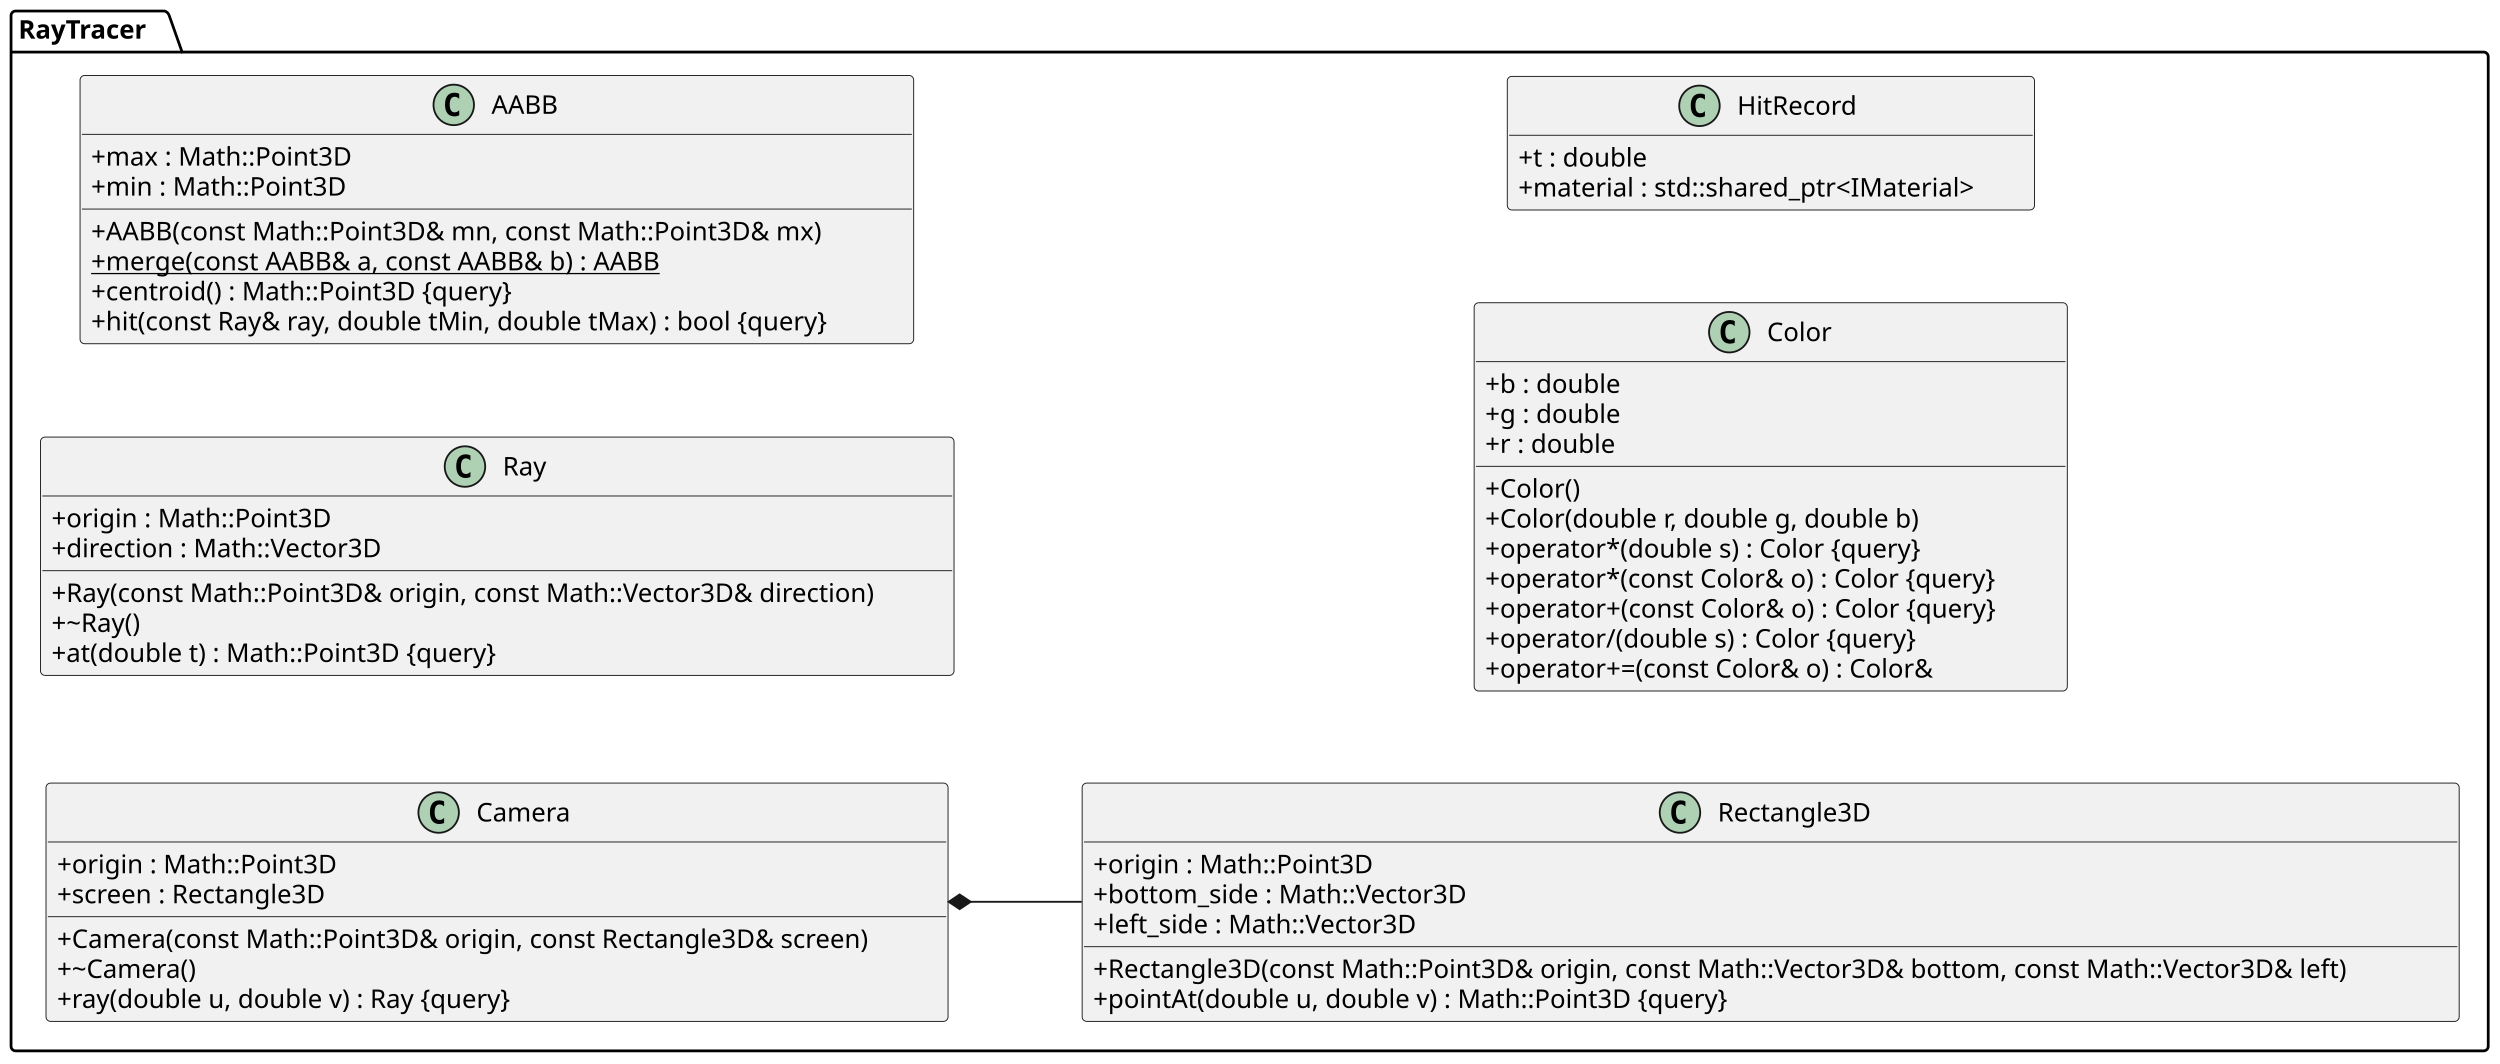
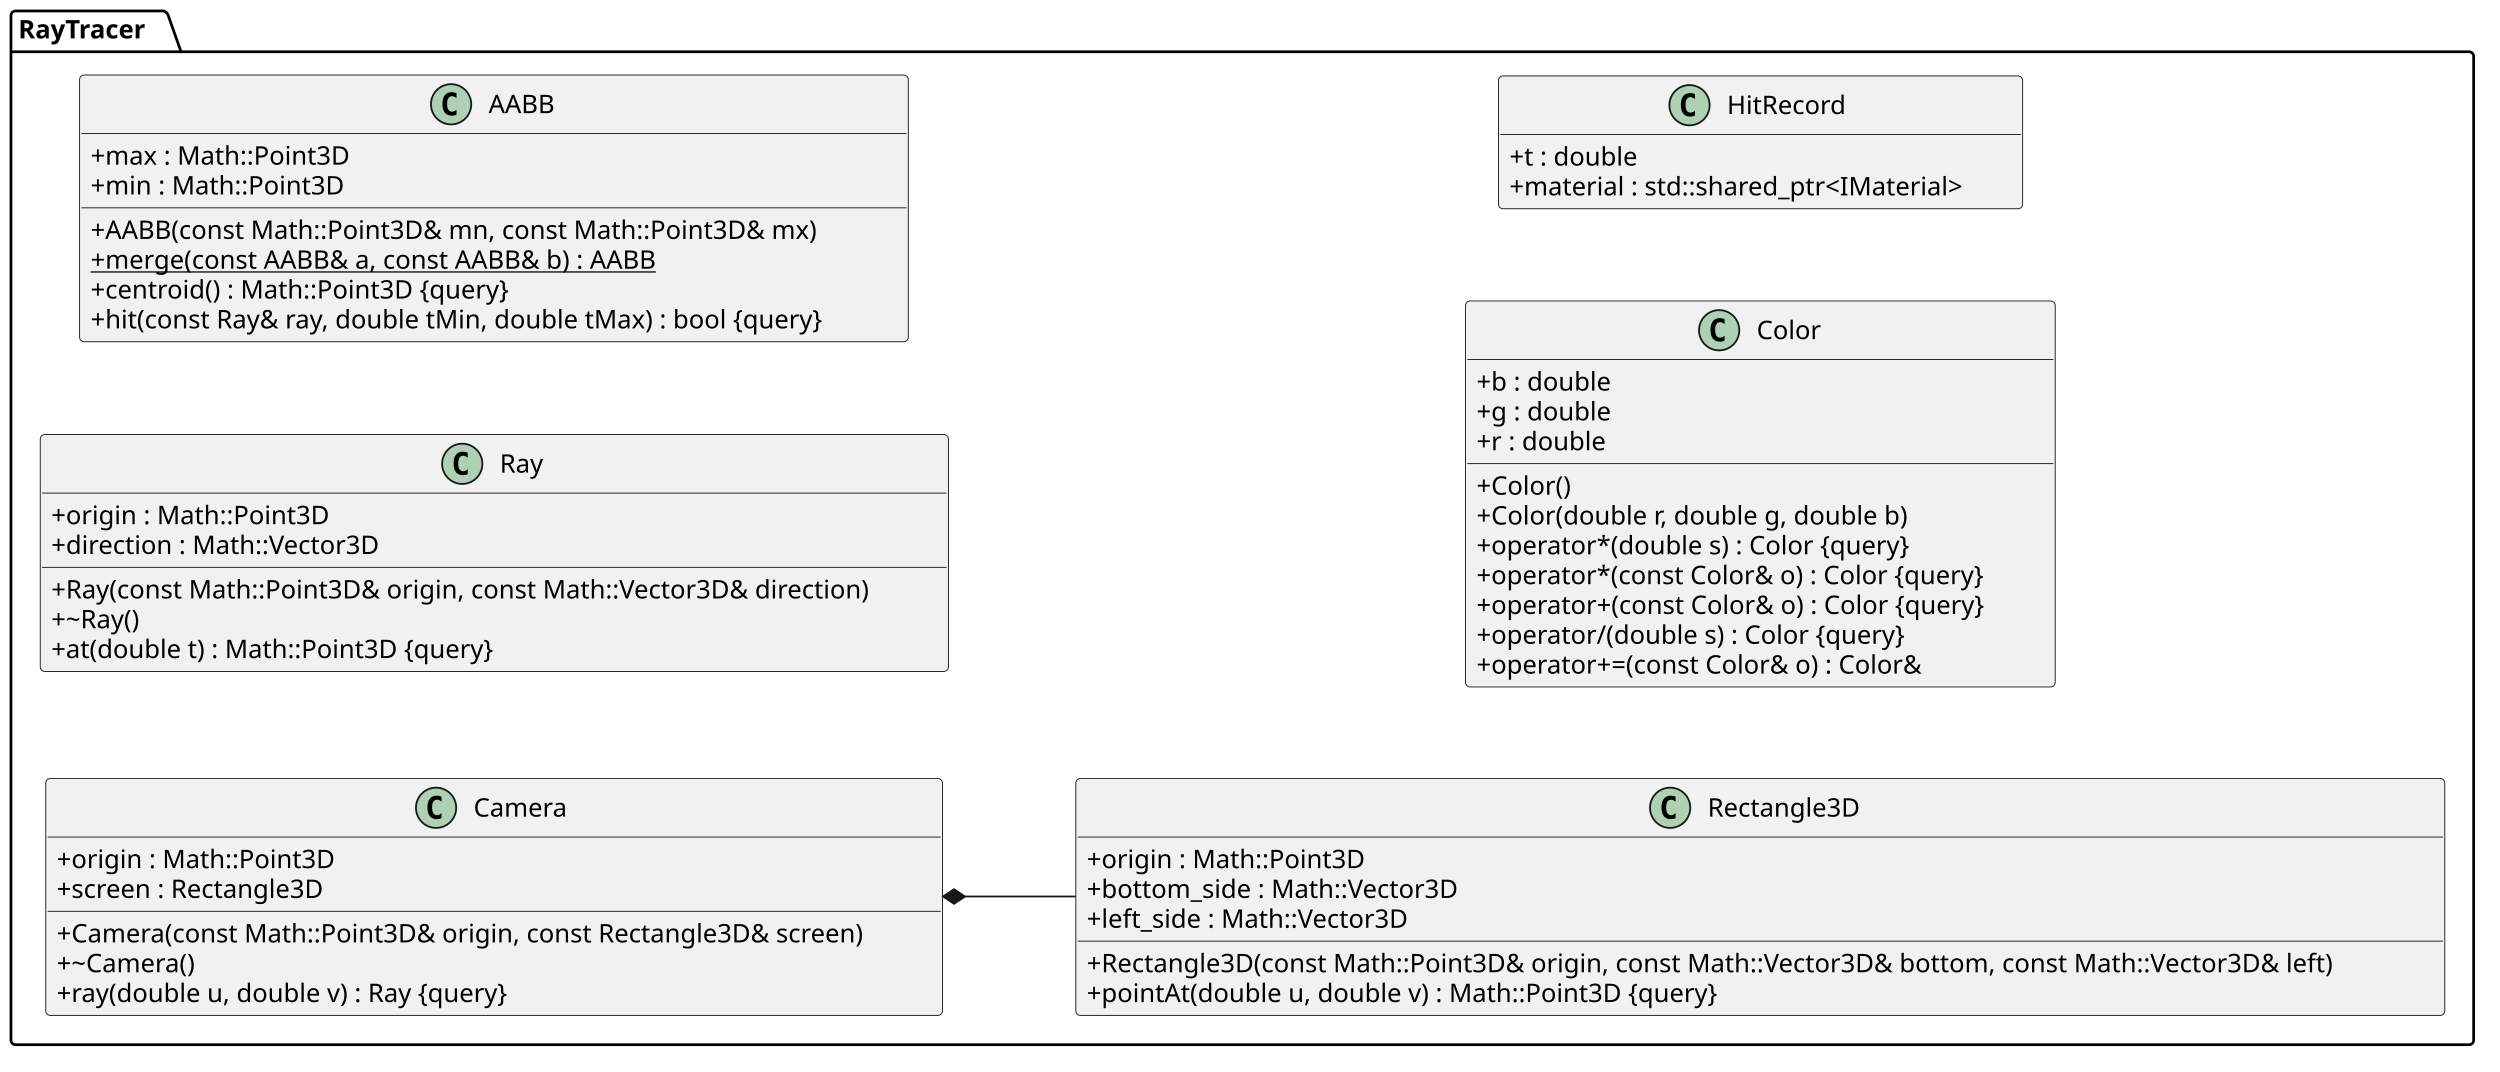
- <svg xmlns="http://www.w3.org/2000/svg" contentStyleType="text/css" data-diagram-type="CLASS" height="722.5px" preserveAspectRatio="none" style="width:1698px;height:722px;background:#FFFFFF;" version="1.1" viewBox="0 0 1698 722" width="1698.75px" zoomAndPan="magnify">
+ <svg xmlns="http://www.w3.org/2000/svg" contentStyleType="text/css" data-diagram-type="CLASS" height="732.5px" preserveAspectRatio="none" style="width:1708px;height:732px;background:#FFFFFF;" version="1.1" viewBox="0 0 1708 732" width="1708.75px" zoomAndPan="magnify">
  <defs />
  <g>
    <g class="cluster" data-qualified-name="RayTracer" data-source-line="15" id="ent0002">
      <path d="M10.625,7.5 L111.816,7.5 A4.688,4.688 0 0 1 114.941,10.625 L123.691,35.371 L1686.875,35.371 A3.125,3.125 0 0 1 1690,38.496 L1690,710.625 A3.125,3.125 0 0 1 1686.875,713.75 L10.625,713.75 A3.125,3.125 0 0 1 7.5,710.625 L7.5,10.625 A3.125,3.125 0 0 1 10.625,7.5" fill="none" style="stroke:#000000;stroke-width:1.875;" />
      <line style="stroke:#000000;stroke-width:1.875;" x1="7.5" x2="123.691" y1="35.371" y2="35.371" />
-       <text fill="#000000" font-family="sans-serif" font-size="17.5" font-weight="bold" lengthAdjust="spacing" textLength="99.941" x="12.5" y="26.244">RayTracer</text>
+       <text fill="#000000" font-family="sans-serif" font-size="17.5" font-weight="700" lengthAdjust="spacing" textLength="99.941" x="12.5" y="26.244">RayTracer</text>
    </g>
    <g class="entity" data-qualified-name="RayTracer.Camera" data-source-line="16" id="ent0003">
      <rect fill="#F1F1F1" height="161.856" rx="3.125" ry="3.125" style="stroke:#181818;stroke-width:0.625;" width="612.666" x="31.25" y="531.875" />
      <ellipse cx="297.933" cy="551.875" fill="#ADD1B2" rx="13.75" ry="13.75" style="stroke:#181818;stroke-width:1.25;" />
      <path d="M301.644,558.926 Q300.921,559.297 300.12,559.473 Q299.32,559.668 298.441,559.668 Q295.316,559.668 293.655,557.617 Q292.015,555.547 292.015,551.641 Q292.015,547.734 293.655,545.664 Q295.316,543.594 298.441,543.594 Q299.32,543.594 300.12,543.789 Q300.941,543.984 301.644,544.356 L301.644,547.754 Q300.862,547.031 300.12,546.699 Q299.378,546.348 298.597,546.348 Q296.917,546.348 296.058,547.695 Q295.198,549.023 295.198,551.641 Q295.198,554.258 296.058,555.606 Q296.917,556.934 298.597,556.934 Q299.378,556.934 300.12,556.602 Q300.862,556.25 301.644,555.527 L301.644,558.926 Z " fill="#000000" />
      <text fill="#000000" font-family="sans-serif" font-size="17.5" lengthAdjust="spacing" textLength="68.675" x="323.558" y="557.933">Camera</text>
      <line style="stroke:#181818;stroke-width:0.625;" x1="32.5" x2="642.666" y1="571.875" y2="571.875" />
      <text fill="#000000" font-family="sans-serif" font-size="17.5" lengthAdjust="spacing" textLength="205.762" x="38.75" y="593.119">+origin : Math::Point3D</text>
      <text fill="#000000" font-family="sans-serif" font-size="17.5" lengthAdjust="spacing" textLength="202.814" x="38.75" y="613.49">+screen : Rectangle3D</text>
      <line style="stroke:#181818;stroke-width:0.625;" x1="32.5" x2="642.666" y1="622.617" y2="622.617" />
      <text fill="#000000" font-family="sans-serif" font-size="17.5" lengthAdjust="spacing" textLength="597.666" x="38.75" y="643.861">+Camera(const Math::Point3D&amp; origin, const Rectangle3D&amp; screen)</text>
      <text fill="#000000" font-family="sans-serif" font-size="17.5" lengthAdjust="spacing" textLength="111.656" x="38.75" y="664.232">+~Camera()</text>
      <text fill="#000000" font-family="sans-serif" font-size="17.5" lengthAdjust="spacing" textLength="348.188" x="38.75" y="684.603">+ray(double u, double v) : Ray {query}</text>
    </g>
    <g class="entity" data-qualified-name="RayTracer.Ray" data-source-line="24" id="ent0004">
      <rect fill="#F1F1F1" height="161.856" rx="3.125" ry="3.125" style="stroke:#181818;stroke-width:0.625;" width="620.476" x="27.5" y="296.875" />
      <ellipse cx="315.806" cy="316.875" fill="#ADD1B2" rx="13.75" ry="13.75" style="stroke:#181818;stroke-width:1.25;" />
      <path d="M319.517,323.926 Q318.794,324.297 317.993,324.473 Q317.192,324.668 316.313,324.668 Q313.188,324.668 311.528,322.617 Q309.888,320.547 309.888,316.641 Q309.888,312.734 311.528,310.664 Q313.188,308.594 316.313,308.594 Q317.192,308.594 317.993,308.789 Q318.813,308.984 319.517,309.356 L319.517,312.754 Q318.735,312.031 317.993,311.699 Q317.251,311.348 316.47,311.348 Q314.79,311.348 313.931,312.695 Q313.071,314.023 313.071,316.641 Q313.071,319.258 313.931,320.606 Q314.79,321.934 316.47,321.934 Q317.251,321.934 317.993,321.602 Q318.735,321.25 319.517,320.527 L319.517,323.926 Z " fill="#000000" />
      <text fill="#000000" font-family="sans-serif" font-size="17.5" lengthAdjust="spacing" textLength="33.24" x="341.431" y="322.933">Ray</text>
      <line style="stroke:#181818;stroke-width:0.625;" x1="28.75" x2="646.726" y1="336.875" y2="336.875" />
      <text fill="#000000" font-family="sans-serif" font-size="17.5" lengthAdjust="spacing" textLength="205.762" x="35" y="358.119">+origin : Math::Point3D</text>
      <text fill="#000000" font-family="sans-serif" font-size="17.5" lengthAdjust="spacing" textLength="246.06" x="35" y="378.49">+direction : Math::Vector3D</text>
      <line style="stroke:#181818;stroke-width:0.625;" x1="28.75" x2="646.726" y1="387.617" y2="387.617" />
      <text fill="#000000" font-family="sans-serif" font-size="17.5" lengthAdjust="spacing" textLength="605.476" x="35" y="408.861">+Ray(const Math::Point3D&amp; origin, const Math::Vector3D&amp; direction)</text>
      <text fill="#000000" font-family="sans-serif" font-size="17.5" lengthAdjust="spacing" textLength="76.221" x="35" y="429.232">+~Ray()</text>
      <text fill="#000000" font-family="sans-serif" font-size="17.5" lengthAdjust="spacing" textLength="337.593" x="35" y="449.603">+at(double t) : Math::Point3D {query}</text>
    </g>
    <g class="entity" data-qualified-name="RayTracer.Rectangle3D" data-source-line="32" id="ent0005">
      <rect fill="#F1F1F1" height="161.856" rx="3.125" ry="3.125" style="stroke:#181818;stroke-width:0.625;" width="935.271" x="735" y="531.875" />
      <ellipse cx="1141.038" cy="551.875" fill="#ADD1B2" rx="13.75" ry="13.75" style="stroke:#181818;stroke-width:1.25;" />
      <path d="M1144.748,558.926 Q1144.026,559.297 1143.225,559.473 Q1142.424,559.668 1141.545,559.668 Q1138.42,559.668 1136.76,557.617 Q1135.12,555.547 1135.12,551.641 Q1135.12,547.734 1136.76,545.664 Q1138.42,543.594 1141.545,543.594 Q1142.424,543.594 1143.225,543.789 Q1144.045,543.984 1144.748,544.356 L1144.748,547.754 Q1143.967,547.031 1143.225,546.699 Q1142.483,546.348 1141.702,546.348 Q1140.022,546.348 1139.163,547.695 Q1138.303,549.023 1138.303,551.641 Q1138.303,554.258 1139.163,555.606 Q1140.022,556.934 1141.702,556.934 Q1142.483,556.934 1143.225,556.602 Q1143.967,556.25 1144.748,555.527 L1144.748,558.926 Z " fill="#000000" />
      <text fill="#000000" font-family="sans-serif" font-size="17.5" lengthAdjust="spacing" textLength="112.571" x="1166.663" y="557.933">Rectangle3D</text>
      <line style="stroke:#181818;stroke-width:0.625;" x1="736.25" x2="1669.021" y1="571.875" y2="571.875" />
      <text fill="#000000" font-family="sans-serif" font-size="17.5" lengthAdjust="spacing" textLength="205.762" x="742.5" y="593.119">+origin : Math::Point3D</text>
      <text fill="#000000" font-family="sans-serif" font-size="17.5" lengthAdjust="spacing" textLength="276.881" x="742.5" y="613.49">+bottom_side : Math::Vector3D</text>
      <text fill="#000000" font-family="sans-serif" font-size="17.5" lengthAdjust="spacing" textLength="242.24" x="742.5" y="633.861">+left_side : Math::Vector3D</text>
      <line style="stroke:#181818;stroke-width:0.625;" x1="736.25" x2="1669.021" y1="642.988" y2="642.988" />
      <text fill="#000000" font-family="sans-serif" font-size="17.5" lengthAdjust="spacing" textLength="920.271" x="742.5" y="664.232">+Rectangle3D(const Math::Point3D&amp; origin, const Math::Vector3D&amp; bottom, const Math::Vector3D&amp; left)</text>
      <text fill="#000000" font-family="sans-serif" font-size="17.5" lengthAdjust="spacing" textLength="474.388" x="742.5" y="684.603">+pointAt(double u, double v) : Math::Point3D {query}</text>
    </g>
    <g class="entity" data-qualified-name="RayTracer.AABB" data-source-line="40" id="ent0006">
      <rect fill="#F1F1F1" height="182.227" rx="3.125" ry="3.125" style="stroke:#181818;stroke-width:0.625;" width="566.19" x="54.375" y="51.25" />
      <ellipse cx="308.18" cy="71.25" fill="#ADD1B2" rx="13.75" ry="13.75" style="stroke:#181818;stroke-width:1.25;" />
      <path d="M311.892,78.301 Q311.169,78.672 310.368,78.848 Q309.567,79.043 308.688,79.043 Q305.563,79.043 303.903,76.992 Q302.263,74.922 302.263,71.016 Q302.263,67.109 303.903,65.039 Q305.563,62.969 308.688,62.969 Q309.567,62.969 310.368,63.164 Q311.188,63.359 311.892,63.73 L311.892,67.129 Q311.11,66.406 310.368,66.074 Q309.626,65.723 308.845,65.723 Q307.165,65.723 306.305,67.07 Q305.446,68.398 305.446,71.016 Q305.446,73.633 306.305,74.981 Q307.165,76.309 308.845,76.309 Q309.626,76.309 310.368,75.977 Q311.11,75.625 311.892,74.902 L311.892,78.301 Z " fill="#000000" />
      <text fill="#000000" font-family="sans-serif" font-size="17.5" lengthAdjust="spacing" textLength="47.954" x="333.805" y="77.308">AABB</text>
      <line style="stroke:#181818;stroke-width:0.625;" x1="55.625" x2="619.315" y1="91.25" y2="91.25" />
      <text fill="#000000" font-family="sans-serif" font-size="17.5" lengthAdjust="spacing" textLength="194.064" x="61.875" y="112.494">+max : Math::Point3D</text>
      <text fill="#000000" font-family="sans-serif" font-size="17.5" lengthAdjust="spacing" textLength="188.937" x="61.875" y="132.865">+min : Math::Point3D</text>
      <line style="stroke:#181818;stroke-width:0.625;" x1="55.625" x2="619.315" y1="141.992" y2="141.992" />
      <text fill="#000000" font-family="sans-serif" font-size="17.5" lengthAdjust="spacing" textLength="535.784" x="61.875" y="163.236">+AABB(const Math::Point3D&amp; mn, const Math::Point3D&amp; mx)</text>
      <text fill="#000000" font-family="sans-serif" font-size="17.5" lengthAdjust="spacing" text-decoration="underline" textLength="423.384" x="61.875" y="183.607">+merge(const AABB&amp; a, const AABB&amp; b) : AABB</text>
      <text fill="#000000" font-family="sans-serif" font-size="17.5" lengthAdjust="spacing" textLength="320.153" x="61.875" y="203.978">+centroid() : Math::Point3D {query}</text>
      <text fill="#000000" font-family="sans-serif" font-size="17.5" lengthAdjust="spacing" textLength="551.19" x="61.875" y="224.349">+hit(const Ray&amp; ray, double tMin, double tMax) : bool {query}</text>
    </g>
    <g class="entity" data-qualified-name="RayTracer.Color" data-source-line="49" id="ent0007">
      <rect fill="#F1F1F1" height="263.711" rx="3.125" ry="3.125" style="stroke:#181818;stroke-width:0.625;" width="402.871" x="1001.25" y="205.625" />
      <ellipse cx="1174.528" cy="225.625" fill="#ADD1B2" rx="13.75" ry="13.75" style="stroke:#181818;stroke-width:1.25;" />
      <path d="M1178.239,232.676 Q1177.516,233.047 1176.716,233.223 Q1175.915,233.418 1175.036,233.418 Q1171.911,233.418 1170.251,231.367 Q1168.61,229.297 1168.61,225.391 Q1168.61,221.484 1170.251,219.414 Q1171.911,217.344 1175.036,217.344 Q1175.915,217.344 1176.716,217.539 Q1177.536,217.734 1178.239,218.106 L1178.239,221.504 Q1177.458,220.781 1176.716,220.449 Q1175.974,220.098 1175.192,220.098 Q1173.513,220.098 1172.653,221.445 Q1171.794,222.773 1171.794,225.391 Q1171.794,228.008 1172.653,229.356 Q1173.513,230.684 1175.192,230.684 Q1175.974,230.684 1176.716,230.352 Q1177.458,230 1178.239,229.277 L1178.239,232.676 Z " fill="#000000" />
      <text fill="#000000" font-family="sans-serif" font-size="17.5" lengthAdjust="spacing" textLength="45.69" x="1200.153" y="231.683">Color</text>
      <line style="stroke:#181818;stroke-width:0.625;" x1="1002.5" x2="1402.871" y1="245.625" y2="245.625" />
      <text fill="#000000" font-family="sans-serif" font-size="17.5" lengthAdjust="spacing" textLength="102.436" x="1008.75" y="266.869">+b : double</text>
      <text fill="#000000" font-family="sans-serif" font-size="17.5" lengthAdjust="spacing" textLength="102.436" x="1008.75" y="287.24">+g : double</text>
      <text fill="#000000" font-family="sans-serif" font-size="17.5" lengthAdjust="spacing" textLength="98.523" x="1008.75" y="307.611">+r : double</text>
      <line style="stroke:#181818;stroke-width:0.625;" x1="1002.5" x2="1402.871" y1="316.738" y2="316.738" />
      <text fill="#000000" font-family="sans-serif" font-size="17.5" lengthAdjust="spacing" textLength="74.008" x="1008.75" y="337.982">+Color()</text>
      <text fill="#000000" font-family="sans-serif" font-size="17.5" lengthAdjust="spacing" textLength="321.289" x="1008.75" y="358.353">+Color(double r, double g, double b)</text>
      <text fill="#000000" font-family="sans-serif" font-size="17.5" lengthAdjust="spacing" textLength="327.715" x="1008.75" y="378.724">+operator*(double s) : Color {query}</text>
      <text fill="#000000" font-family="sans-serif" font-size="17.5" lengthAdjust="spacing" textLength="381.958" x="1008.75" y="399.096">+operator*(const Color&amp; o) : Color {query}</text>
      <text fill="#000000" font-family="sans-serif" font-size="17.5" lengthAdjust="spacing" textLength="387.871" x="1008.75" y="419.467">+operator+(const Color&amp; o) : Color {query}</text>
      <text fill="#000000" font-family="sans-serif" font-size="17.5" lengthAdjust="spacing" textLength="324.861" x="1008.75" y="439.838">+operator/(double s) : Color {query}</text>
      <text fill="#000000" font-family="sans-serif" font-size="17.5" lengthAdjust="spacing" textLength="337.832" x="1008.75" y="460.209">+operator+=(const Color&amp; o) : Color&amp;</text>
    </g>
    <g class="entity" data-qualified-name="RayTracer.HitRecord" data-source-line="62" id="ent0008">
      <rect fill="#F1F1F1" height="90.742" rx="3.125" ry="3.125" style="stroke:#181818;stroke-width:0.625;" width="358.104" x="1023.75" y="51.875" />
      <ellipse cx="1154.269" cy="71.875" fill="#ADD1B2" rx="13.75" ry="13.75" style="stroke:#181818;stroke-width:1.25;" />
      <path d="M1157.98,78.926 Q1157.258,79.297 1156.457,79.473 Q1155.656,79.668 1154.777,79.668 Q1151.652,79.668 1149.992,77.617 Q1148.351,75.547 1148.351,71.641 Q1148.351,67.734 1149.992,65.664 Q1151.652,63.594 1154.777,63.594 Q1155.656,63.594 1156.457,63.789 Q1157.277,63.984 1157.98,64.356 L1157.98,67.754 Q1157.199,67.031 1156.457,66.699 Q1155.715,66.348 1154.934,66.348 Q1153.254,66.348 1152.394,67.695 Q1151.535,69.023 1151.535,71.641 Q1151.535,74.258 1152.394,75.606 Q1153.254,76.934 1154.934,76.934 Q1155.715,76.934 1156.457,76.602 Q1157.199,76.25 1157.98,75.527 L1157.98,78.926 Z " fill="#000000" />
      <text fill="#000000" font-family="sans-serif" font-size="17.5" lengthAdjust="spacing" textLength="86.44" x="1179.894" y="77.933">HitRecord</text>
      <line style="stroke:#181818;stroke-width:0.625;" x1="1025" x2="1380.604" y1="91.875" y2="91.875" />
      <text fill="#000000" font-family="sans-serif" font-size="17.5" lengthAdjust="spacing" textLength="98.19" x="1031.25" y="113.119">+t : double</text>
      <text fill="#000000" font-family="sans-serif" font-size="17.5" lengthAdjust="spacing" textLength="343.104" x="1031.25" y="133.49">+material : std::shared_ptr&lt;IMaterial&gt;</text>
    </g>
    <g class="link" data-entity-1="ent0003" data-entity-2="ent0005" data-link-type="composition" data-source-line="79" id="lnk9">
      <path codeLine="79" d="M659.288,612.5 C688.8,612.5 704.175,612.5 734.775,612.5" fill="none" id="Camera-backto-Rectangle3D" style="stroke:#181818;stroke-width:1.25;" />
      <polygon fill="#181818" points="644.288,612.5,651.788,617.5,659.288,612.5,651.788,607.5,644.288,612.5" style="stroke:#181818;stroke-width:1.25;" />
    </g>
  </g>
</svg>
